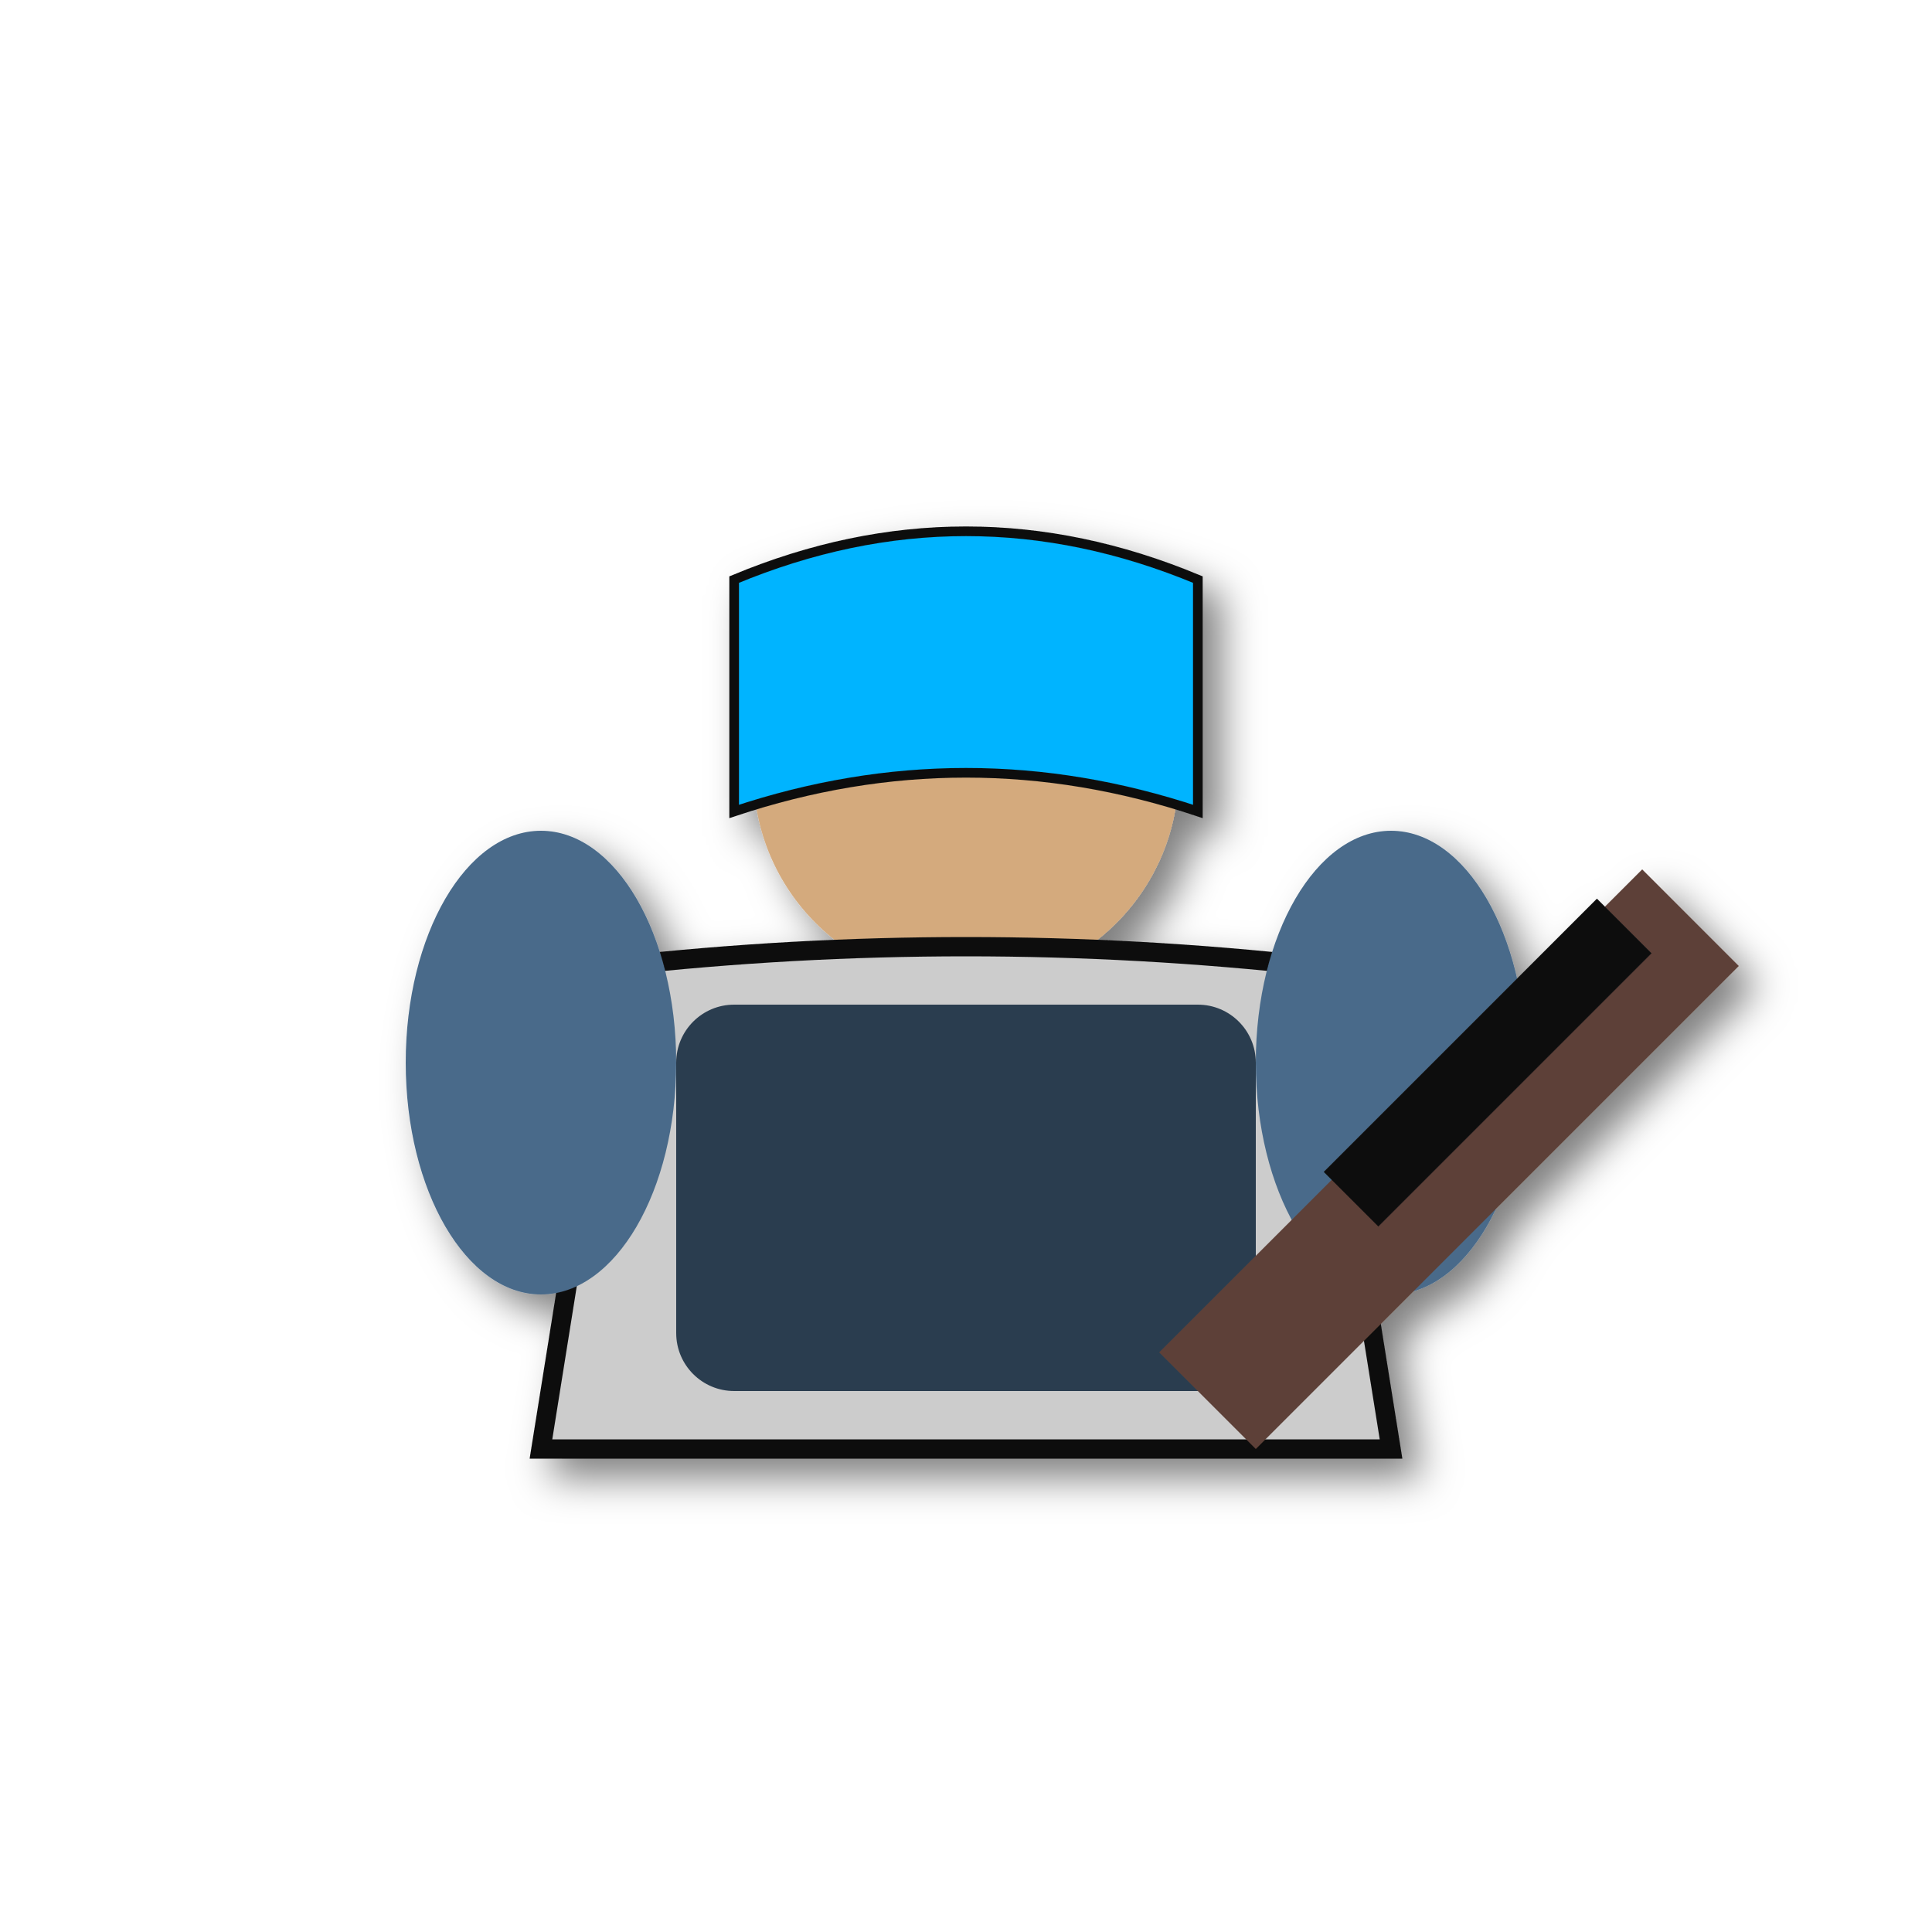
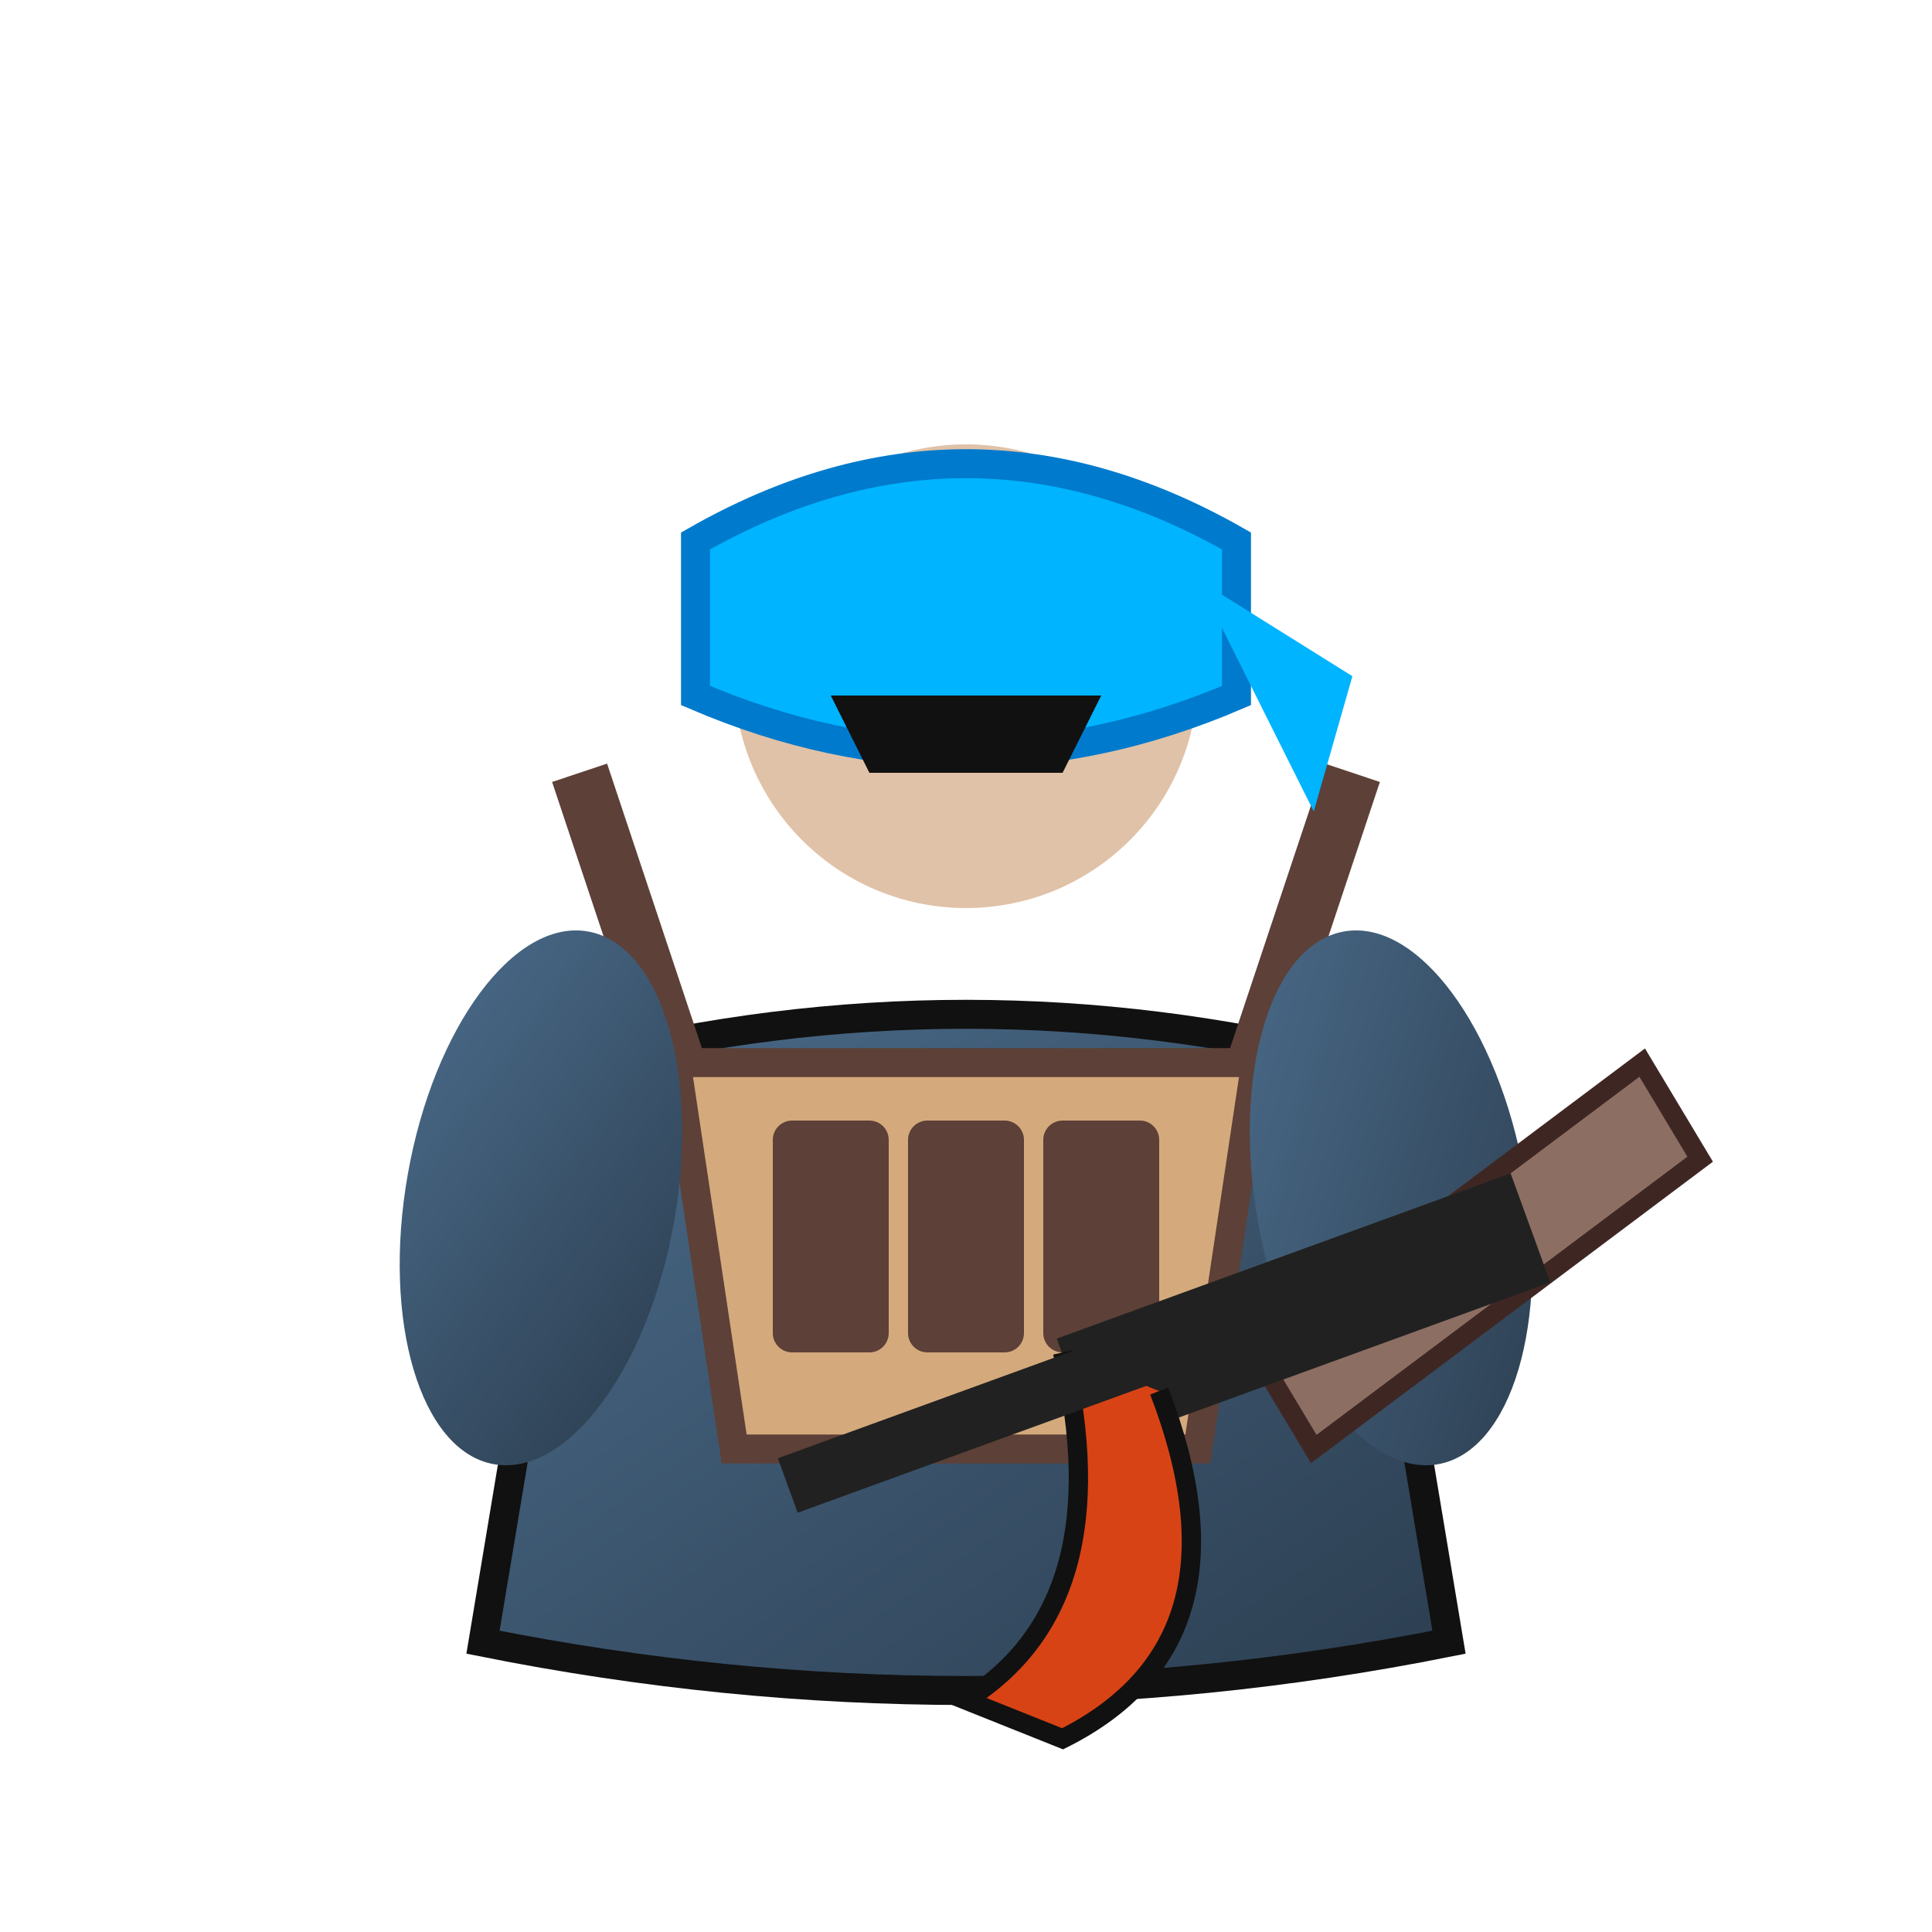
<svg xmlns="http://www.w3.org/2000/svg" viewBox="0 0 100 100">
  <defs>
-     <filter id="shadow">
-       <feDropShadow dx="1" dy="1" stdDeviation="1" flood-opacity="0.5" />
-     </filter>
+     <linearGradient id="blue_cloth" x1="0%" y1="0%" x2="100%" y2="100%">
+       <stop offset="0%" style="stop-color:#4a6b8a;stop-opacity:1" />
+       <stop offset="100%" style="stop-color:#2c3e50;stop-opacity:1" />
+     </linearGradient>
  </defs>
-   <g filter="url(#shadow)">
-     <circle cx="50" cy="40" r="11" fill="#d4aa7d" />
-     <path d="M38 30 Q50 25, 62 30 L62 42 Q50 38, 38 42 Z" fill="#00b4ff" stroke="#111" stroke-width="0.5" />
-     <path d="M32 50 Q50 48, 68 50 L72 75 L28 75 Z" fill="#ccc" stroke="#111" />
-     <rect x="35" y="52" width="30" height="20" rx="3" fill="#2c3e50" />
-     <ellipse cx="28" cy="55" rx="7" ry="12" fill="#4a6b8a" />
-     <ellipse cx="72" cy="55" rx="7" ry="12" fill="#4a6b8a" />
-     <path d="M60 70 L85 45 L90 50 L65 75 Z" fill="#5d4037" />
-     <rect x="75" y="45" width="4" height="20" transform="rotate(45 77 55)" fill="#111" />
+   <g>
+     <path d="M30 55 Q50 50, 70 55 L75 85 Q50 90, 25 85 Z" fill="url(#blue_cloth)" stroke="#111" stroke-width="1.5" />
+     <path d="M35 55 L65 55 L62 75 L38 75 Z" fill="#d4aa7d" stroke="#5d4037" stroke-width="1.5" />
+     <rect x="40" y="58" width="6" height="12" fill="#5d4037" rx="1" />
+     <rect x="47" y="58" width="6" height="12" fill="#5d4037" rx="1" />
+     <rect x="54" y="58" width="6" height="12" fill="#5d4037" rx="1" />
+     <path d="M35 55 L30 40 M65 55 L70 40" stroke="#5d4037" stroke-width="3" />
+     <circle cx="50" cy="35" r="12" fill="#e0c2a8" />
+     <path d="M36 28 Q50 20, 64 28 L64 36 Q50 42, 36 36 Z" fill="#00b4ff" stroke="#007acc" stroke-width="1.5" />
+     <path d="M62 30 L70 35 L68 42 Z" fill="#00b4ff" />
+     <ellipse cx="28" cy="62" rx="7" ry="14" fill="url(#blue_cloth)" transform="rotate(10 28 62)" />
+     <ellipse cx="72" cy="62" rx="7" ry="14" fill="url(#blue_cloth)" transform="rotate(-10 72 62)" />
+     <path d="M65 70 L85 55 L88 60 L68 75 Z" fill="#8d6e63" stroke="#3e2723" stroke-width="1" />
+     <rect x="55" y="65" width="25" height="6" transform="rotate(-20 67 68)" fill="#212121" />
+     <path d="M60 72 Q65 85, 55 90 L50 88 Q58 83, 55 70" fill="#d84315" stroke="#111" stroke-width="1" />
+     <rect x="40" y="72" width="20" height="3" transform="rotate(-20 50 73)" fill="#212121" />
+     <path d="M43 36 L57 36 L55 40 L45 40 Z" fill="#111" />
  </g>
</svg>
